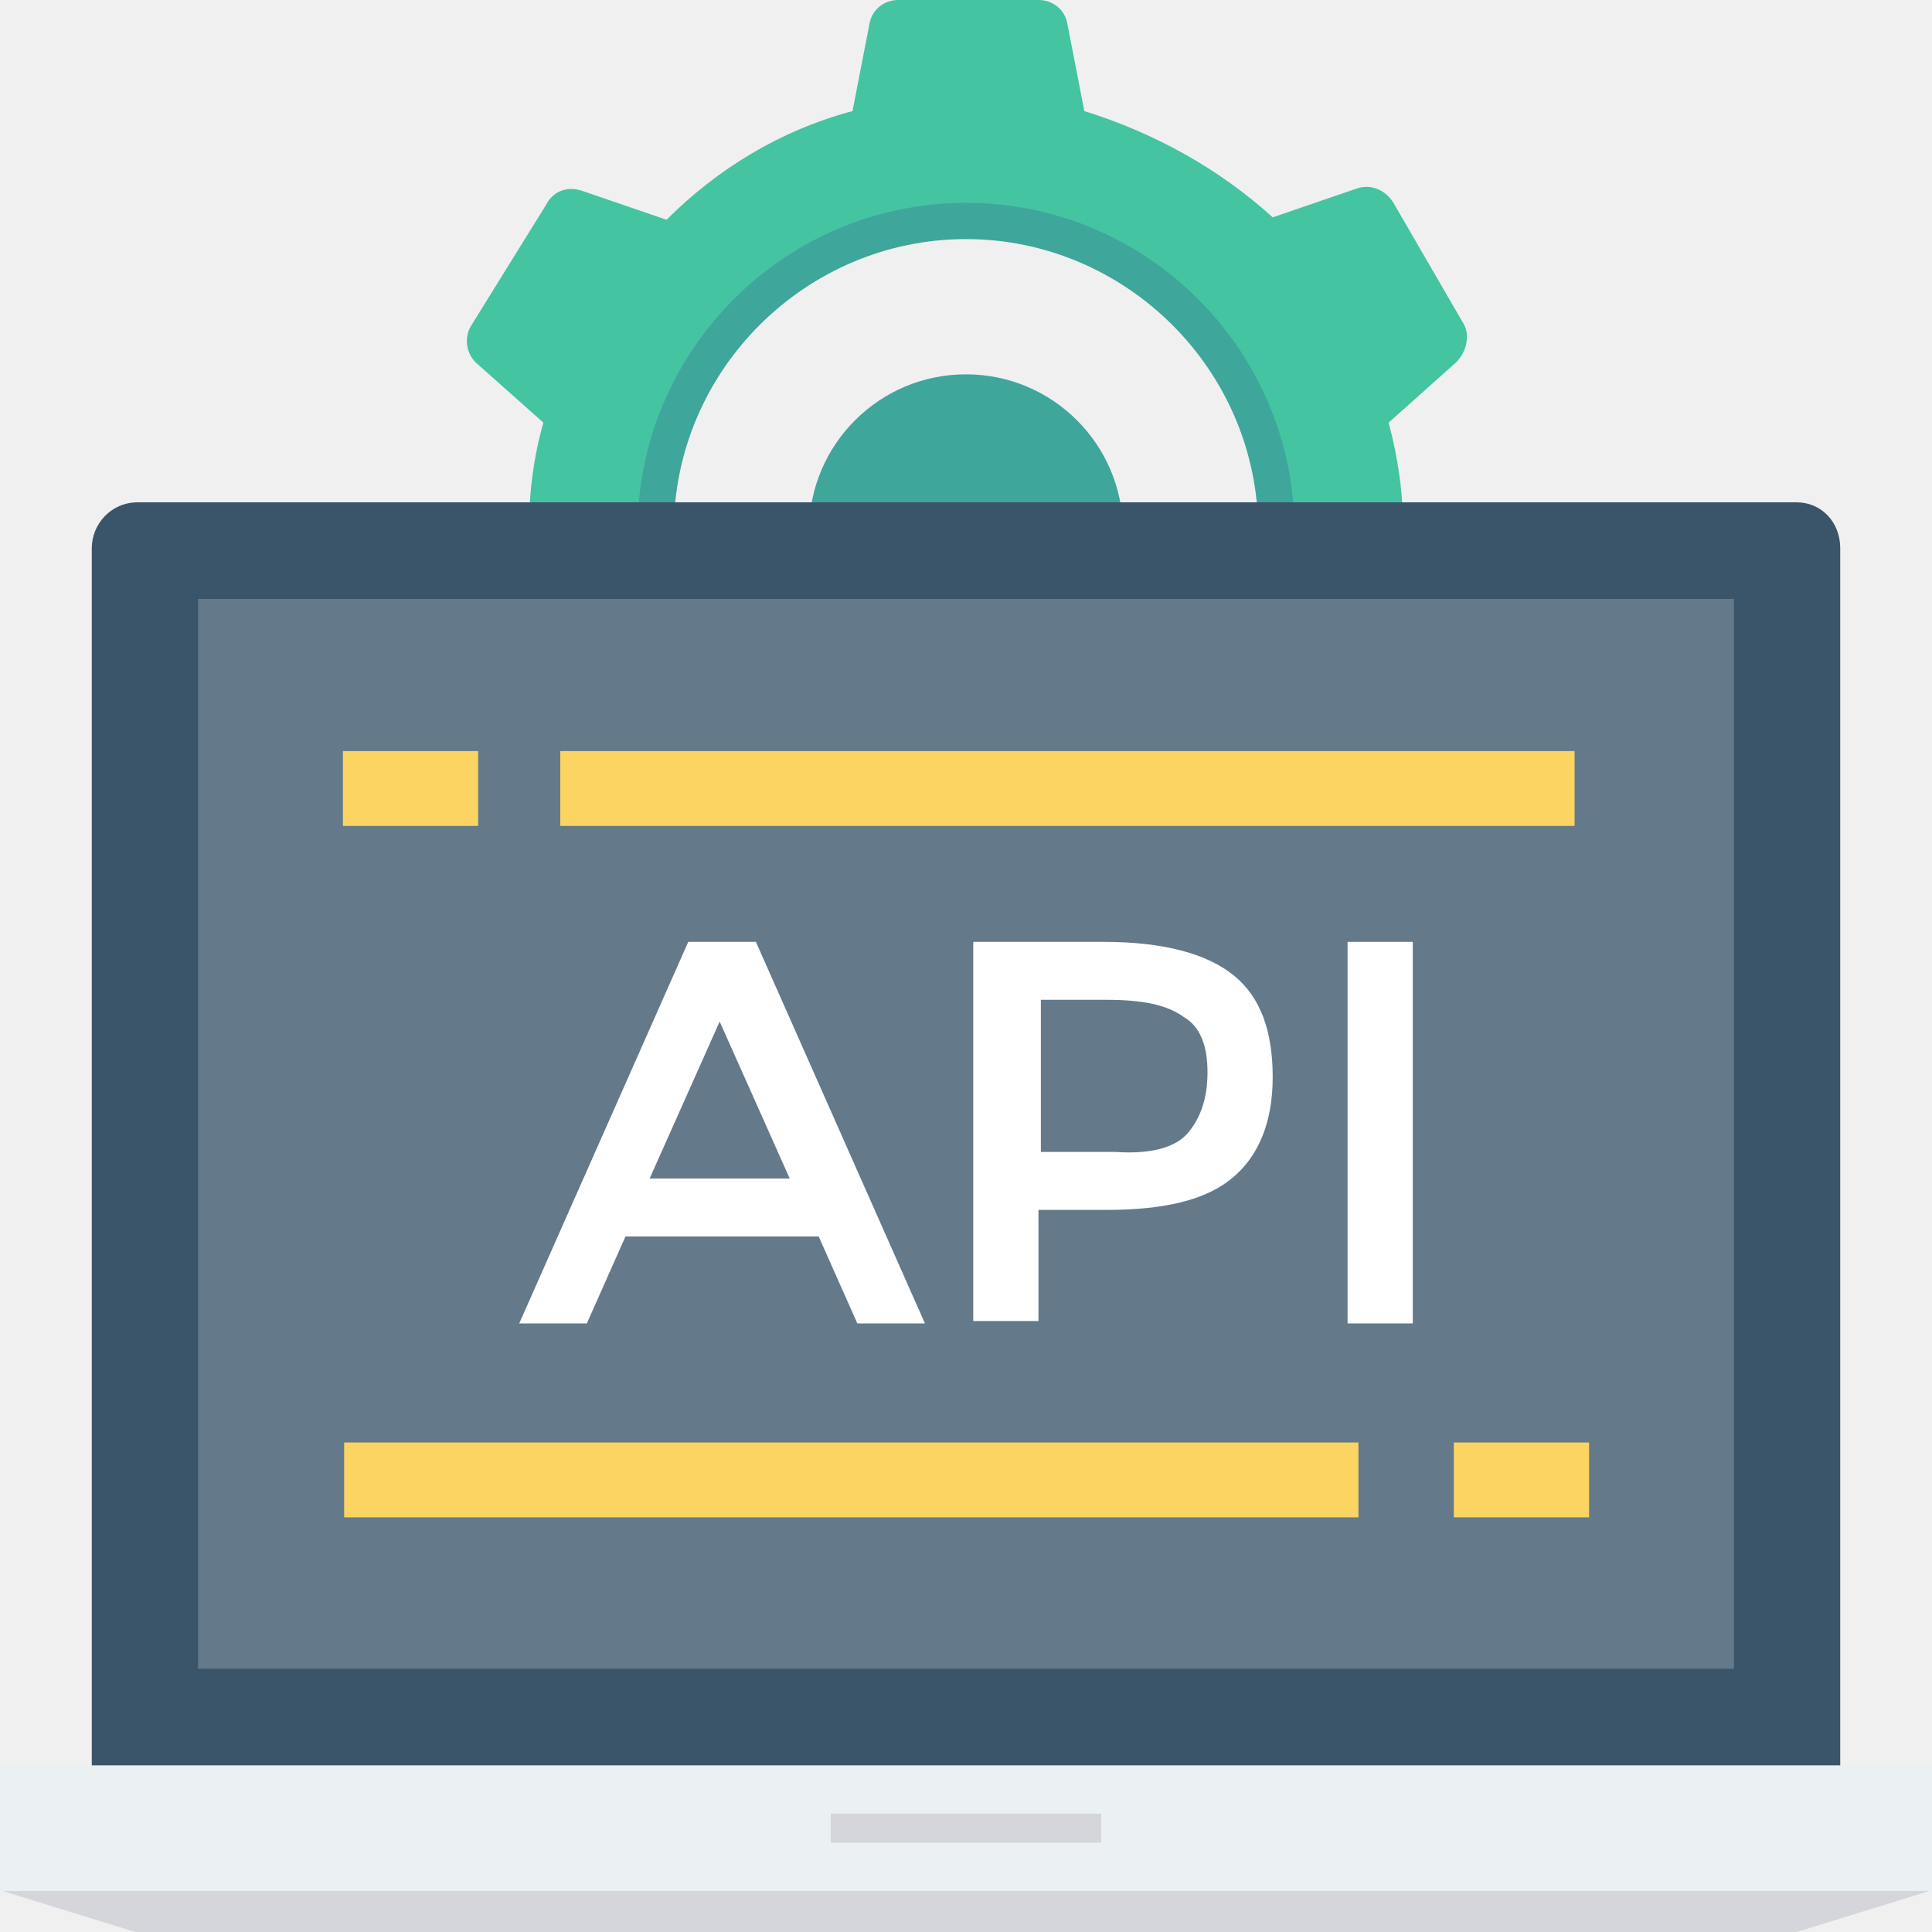
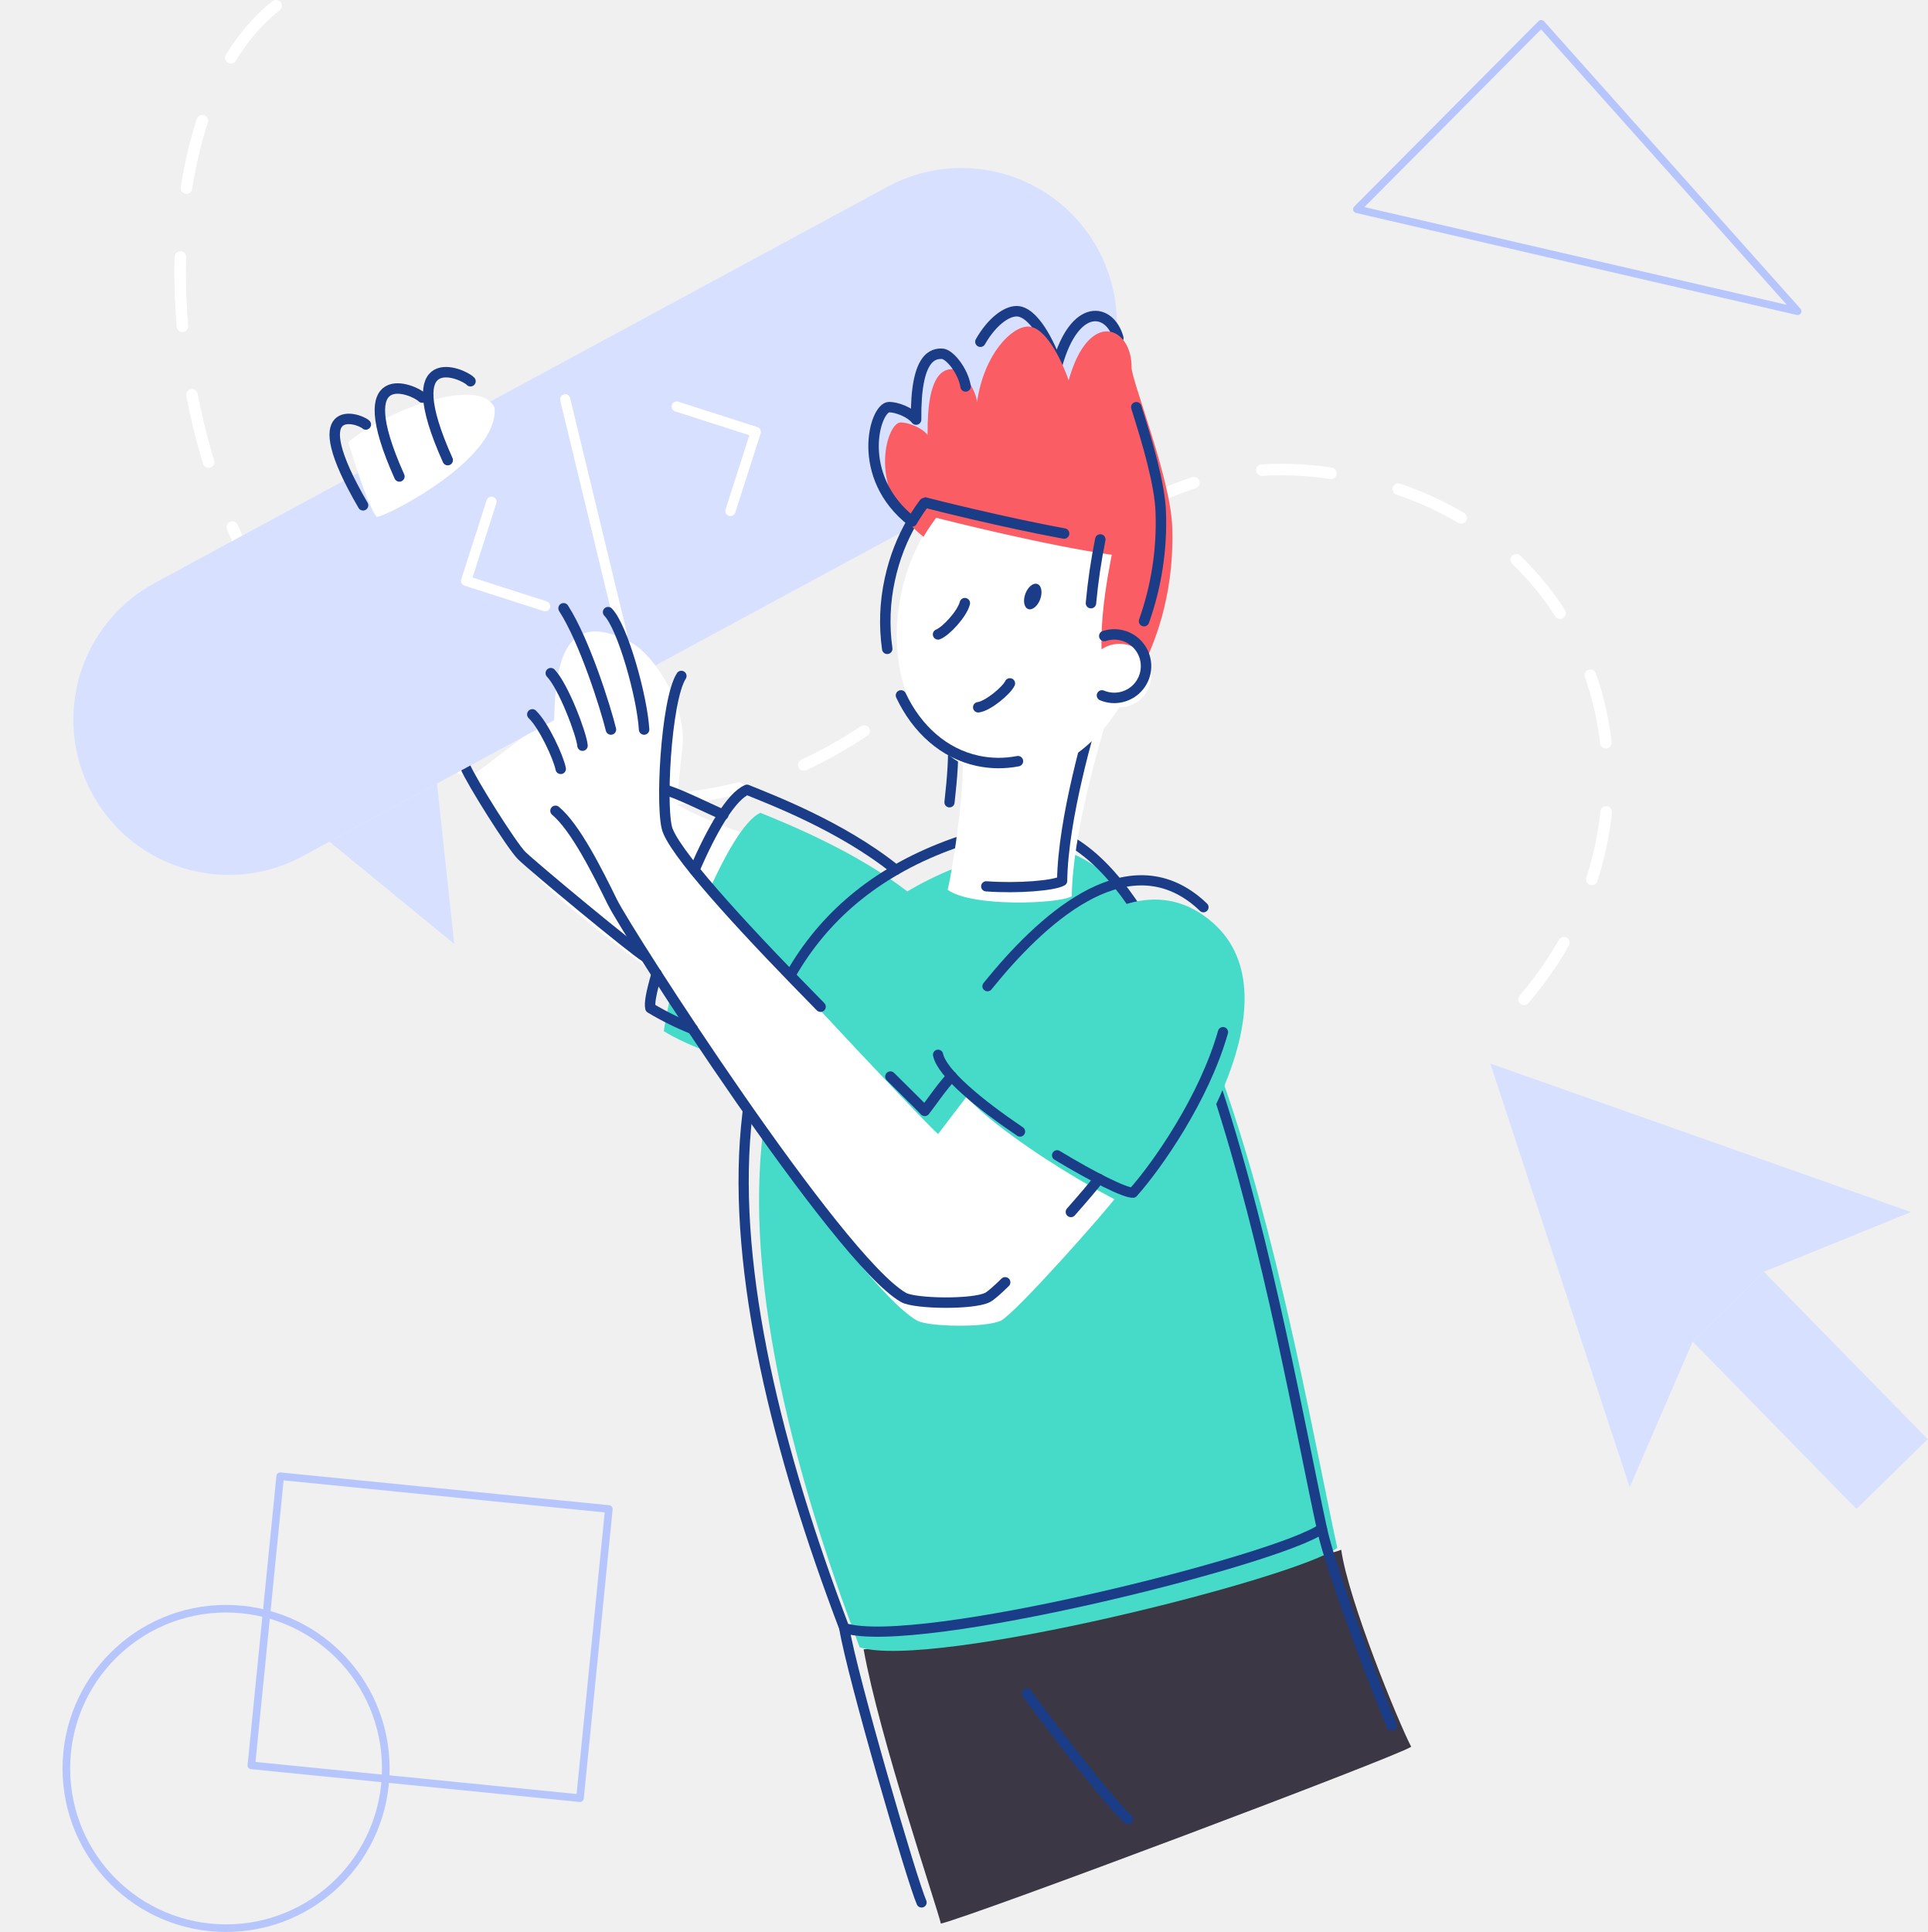
- <svg xmlns="http://www.w3.org/2000/svg" version="1.1" id="Layer_1" x="0px" y="0px" viewBox="0 0 481.882 481.882" style="enable-background:new 0 0 481.882 481.882;" xml:space="preserve">
-   <path style="fill:#44C4A1;" d="M346.353,159.624c2.409-8.433,3.614-17.468,3.614-27.106s-1.205-18.071-3.614-27.106l16.866-15.059  c2.409-2.409,3.614-6.626,1.807-9.638l-17.468-30.118c-1.807-3.012-5.421-4.819-9.035-3.614l-21.082,7.228  c-13.252-12.047-29.515-21.082-46.984-26.504L266.24,6.024C265.638,2.409,262.626,0,259.012,0h-34.936  c-3.614,0-6.626,2.409-7.228,6.024l-4.216,21.685c-18.071,4.819-33.732,14.456-46.381,27.106l-21.082-7.228  c-3.614-1.205-7.228,0-9.035,3.614l-18.673,30.118c-1.807,3.012-1.205,7.228,1.807,9.638l16.264,14.456  c-2.409,8.433-3.614,17.468-3.614,27.106s1.205,18.071,3.614,27.106l-16.866,15.059c-2.409,2.409-3.614,6.626-1.807,9.638  l17.468,30.118c1.807,3.012,5.421,4.819,9.035,3.614l21.082-7.228c12.649,12.649,28.913,21.685,46.381,27.106l4.216,21.685  c0.602,3.614,3.614,6.024,7.228,6.024h34.936c3.614,0,6.626-2.409,7.228-6.024l4.216-21.685  c18.071-4.819,33.732-14.456,46.381-27.106l21.082,7.228c3.614,1.205,7.228,0,9.035-3.614l17.468-30.118  c1.807-3.012,1.205-7.228-1.807-9.638L346.353,159.624z M240.941,209.619c-42.165,0-77.101-34.334-77.101-77.101  s34.334-77.101,77.101-77.101c42.165,0,77.101,34.334,77.101,77.101S283.106,209.619,240.941,209.619z" />
-   <g>
-     <path style="fill:#3EA69B;" d="M240.941,214.438c-45.176,0-81.92-36.744-81.92-81.92s36.744-81.92,81.92-81.92   s81.92,36.744,81.92,81.92S286.118,214.438,240.941,214.438z M240.941,59.633c-39.755,0-72.885,32.527-72.885,72.885   s32.527,72.885,72.885,72.885s72.885-32.527,72.885-72.885S280.696,59.633,240.941,59.633z" />
-     <circle style="fill:#3EA69B;" cx="240.941" cy="132.518" r="39.153" />
+ <svg xmlns="http://www.w3.org/2000/svg" viewBox="0 0 1001.79 1003.94">
+   <defs>
+     <style>.cls-1{fill:#f0f0f0;}.cls-10,.cls-2,.cls-4,.cls-7,.cls-9{fill:none;stroke-linecap:round;stroke-linejoin:round;}.cls-2,.cls-7{stroke:#fff;}.cls-2{stroke-width:6px;stroke-dasharray:36;}.cls-3{fill:#fff;}.cls-4,.cls-9{stroke:#1b3c87;}.cls-4{stroke-width:5.43px;}.cls-5{fill:#3b3744;}.cls-6{fill:#d7e0ff;}.cls-7,.cls-9{stroke-width:5.3px;}.cls-8{fill:#46dbc9;}.cls-10{stroke:#b6c6fc;stroke-width:3.95px;}.cls-11{fill:#fb5d64;}.cls-12{fill:#1b3c87;}</style>
+   </defs>
+   <g id="Layer_2" data-name="Layer 2">
+     <g id="vector">
+       <path class="cls-1" d="M804.85,117.73c93.76,75,158.93,187.75,152.53,292.48-6.4,104.51-84.61,201-143.84,312.38S713.61,960.65,635.62,993.12c-78.2,32.48-193.92-29.27-305.06-79.81-111.14-50.76-217.7-90.55-276.47-169.22-58.78-78.44-70.21-196-31.56-285.4s127.15-150.93,209.24-228C314.1,153.63,390,61.24,489.27,33.57S710.86,42.72,804.85,117.73Z" />
+       <path class="cls-2" d="M143.47,3C49.86,76.26,84.7,372.94,276.63,410.37,501.4,454.2,516.59,224.72,687,245.3c148.19,17.91,192.67,178.15,100.91,278.63" />
+       <path class="cls-3" d="M348.29,510.08c-11-4.21-65.92-48.52-70.2-55.51s-32.7-51.42-32.7-51.42l47.84-36.48s43.1,38.74,51.49,46.54,40.81,20.25,44.33,20.24S348.29,510.08,348.29,510.08Z" />
+       <path class="cls-4" d="M335.68,497.47c-6.56-3.78-59.38-47.7-64.59-52.9s-26-38.3-29.34-46.21" />
+       <path class="cls-5" d="M697,805.31c-11.26,5-213.17,51.31-248.2,51.73,8.07,45.18,38.05,133.57,40.15,142.54,17.93-4.35,236.32-86.5,244.41-91.89C726.65,894.76,700.71,831.59,697,805.31Z" />
+       <rect class="cls-6" x="12.08" y="190.26" width="594.33" height="161.43" rx="80.72" transform="translate(-91.66 179.69) rotate(-28.4)" />
+       <polyline class="cls-7" points="283.29 315 242.22 301.82 255.41 260.74" />
+       <polyline class="cls-7" points="351.68 211.26 392.75 224.45 379.57 265.52" />
+       <line class="cls-7" x1="293.71" y1="207.5" x2="323.25" y2="329.66" />
+       <path class="cls-3" d="M257,211.84c-7.67-16.69-55.57.92-76,17.91,5.68,18.67,11.45,35.1,14.74,38.83C199.77,269,259.52,238.76,257,211.84Z" />
+       <path class="cls-8" d="M474.36,465.46c-28.52-23-67.81-38.4-79.17-43.09-8.26,3.57-18.88,22.43-28.24,43.83-16.74,31.43-22,69.63-22,69.63,25.92,16.11,79.69,26.4,89.17,26.4S474.36,465.46,474.36,465.46Z" />
+       <path class="cls-8" d="M527.07,441.32c100.28-24.05,146.11,263.17,167.89,363C673.63,820.2,484.42,867.84,446.76,856,377.34,673.18,353.25,483,527.07,441.32Z" />
+       <path class="cls-9" d="M519.07,431.32c100.28-24.05,146.11,263.17,167.89,363C665.63,810.2,476.42,857.84,438.76,846,369.34,663.18,345.25,473,519.07,431.32Z" />
+       <path class="cls-3" d="M581.06,620.66c-5.26,7.61-53.27,61.76-60.88,65.56s-37.8,3.31-43.61,0C442.62,666.9,333.15,496.84,325.24,480.74s-19.31-38.92-29.56-47.41c-1.65-12.49,7.3-28.84-8.59-48.62,2.92-13.94-5.19-75.54,41-50.74,12.16,6.65,28.88,32.72,26.57,54.19s-5.1,45.86-.48,55.88,130.1,143.59,133.34,145.21c4-5.23,19.93-26.12,19.93-26.12Z" />
+       <path class="cls-8" d="M628.13,477.68c48.52,38.46-10.49,127.62-32.34,152.09-10,.44-96.86-50.7-101.31-71.68C507.07,539.3,574.06,434.81,628.13,477.68Z" />
+       <path class="cls-4" d="M360,534.7a151,151,0,0,1-22-10.87c-.59-2.39.32-7.74,3.25-17.8" />
+       <path class="cls-9" d="M360.86,452.13c9.36-21.4,19.07-38.19,27.33-41.76,11.36,4.69,48.84,18.69,77.36,41.65" />
+       <path class="cls-4" d="M426.42,523.12c-34.09-34.64-72.8-75.77-79.23-91.08-4.29-9-1.26-68.1,6.88-80.77" />
+       <path class="cls-4" d="M494.56,559.36c-5.24,5.52-9.89,12.64-14,17.89-1.18-1.36-7.93-8-17.84-17.82" />
+       <path class="cls-4" d="M522.36,666.35c-4.25,4.15-7.56,7.06-9.18,7.87-7.61,3.81-37.8,3.31-43.61,0C435.62,654.9,326.15,484.84,318.24,468.74s-19.31-38.92-29.56-47.41" />
+       <path class="cls-4" d="M571,612.57c-1.67,2.41-7.31,9.08-14.48,17.2" />
+       <path class="cls-4" d="M334.72,379.09c-1-17-11.08-53.17-18.71-61" />
+       <path class="cls-4" d="M317.49,379.09c-2.71-11.07-13.54-45.78-24.62-63" />
+       <path class="cls-4" d="M302.72,387.46c-.49-5.9-9.85-30.77-16.49-37.66" />
+       <path class="cls-4" d="M291.39,399.52c-1.23-6.15-8.86-22.64-14.76-28.3" />
+       <path class="cls-9" d="M723.32,896.69c-5-10.83-31.59-79.64-36.36-102.38" />
+       <path class="cls-9" d="M586.26,945.27c-8-6.5-39.29-47-52.59-65.28" />
+       <path class="cls-9" d="M478.91,988.58c-4.64-10.21-36.05-117.39-40.15-142.54" />
+       <path class="cls-4" d="M375.85,423.45c-8.18-3.62-24.82-11.9-30.61-13.08" />
+       <polyline class="cls-6" points="171.2 437.36 236.03 490.45 227.1 407.13" />
+       <path class="cls-4" d="M244.5,198.1c-3.94-4.17-38.79-19.07-11.83,41" />
+       <path class="cls-4" d="M219.4,206.58c-4-4.17-38.79-19.07-11.84,41" />
+       <path class="cls-4" d="M190.1,220.58c-3.82-3.51-33.47-13-1.42,42" />
+       <polyline class="cls-6" points="916.67 660.88 993.07 629.81 774.47 552.64 846.92 772.84 879.63 697.13" />
+       <polyline class="cls-6" points="916.67 660.88 1001.79 747.85 964.75 784.1 879.63 697.13" />
+       <path class="cls-9" d="M530.09,588c-21.29-14.4-40.57-30.31-42.61-39.92" />
+       <path class="cls-9" d="M635.55,536.33c-9.82,34.59-34.31,69.5-46.76,83.44-4.07.18-20.75-8.12-39.45-19.44" />
+       <path class="cls-9" d="M513.17,512.48c27.51-34.1,70.79-74.28,108-44.8a49.93,49.93,0,0,1,4.24,3.75" />
+       <polygon class="cls-10" points="800.93 12.38 705.14 108.73 934.18 161.73 800.93 12.38" />
+       <rect class="cls-10" x="148.01" y="764.95" width="151" height="171.64" transform="translate(-645.25 988.65) rotate(-84.3)" />
+       <circle class="cls-10" cx="117.48" cy="918.95" r="83" />
+       <path class="cls-4" d="M581.17,175.66c-4.32-15.62-22.58-18.94-31.79,14-4-11.54-12.35-27.94-21.06-27.94-5.44,0-13,5.62-18.83,15.86" />
+       <path class="cls-3" d="M575.58,372.07c-4.23,14.17-18.18,61.11-18.61,93.67-6.76,4-52.23,5.71-64.49-3.38,3.38-14.38,9.09-55.19,7.61-69.36C506.44,391.74,575.58,372.07,575.58,372.07Z" />
+       <path class="cls-9" d="M493.43,416.91c1.47-12.84,2.35-25.28,1.66-31.91,6.35-1.26,75.49-20.93,75.49-20.93-4.23,14.17-18.18,61.11-18.61,93.67-4.14,2.46-22.8,4.05-39.46,2.83" />
+       <ellipse class="cls-3" cx="531.52" cy="321.69" rx="82.51" ry="64.55" transform="translate(105.29 773.71) rotate(-77.87)" />
+       <path class="cls-4" d="M529,395.53a51.81,51.81,0,0,1-20.86-.17c-17.7-3.8-31.7-16.56-39.93-34" />
+       <path class="cls-4" d="M461.07,337.15a101.58,101.58,0,0,1,1.34-36C472,256.57,508,226.53,542.86,234s55.34,49.69,45.76,94.24a103.22,103.22,0,0,1-9.76,26.86" />
+       <path class="cls-11" d="M596.18,342c1.28-4.31,14.28-28.88,13-68-.83-25.74-21.17-76.29-21.12-83,.17-21.31-22.18-31-32.71,6.63-4-11.54-12.35-27.94-21.06-27.94s-22.88,14.38-26.53,39.08c-1.21-7.9-8.3-17-12.35-17s-13.77.61-13.36,34.22c-3.24-4.05-10.33-6.48-14-6.48-7.52,0-18.07,36.11,11.9,59.45,1.68-3.18,6.39-9.9,6.67-9.9,5.51,1.49,58.79,14.78,91.13,19.23-.81,4.85-11.92,55.59.41,70.95A31,31,0,0,0,596.18,342Z" />
+       <path class="cls-4" d="M501.4,313.42c-1.37,5.5-9.7,14.6-13.92,16.24" />
+       <ellipse class="cls-12" cx="536.7" cy="309.98" rx="6.93" ry="4.11" transform="translate(60.47 706.63) rotate(-69.8)" />
+       <path class="cls-4" d="M524.81,355.12c-1.61,3.55-11.29,11.77-16.45,12.41" />
+       <path class="cls-4" d="M571.8,280.32a311.85,311.85,0,0,0-4.86,33.1" />
+       <path class="cls-4" d="M501.79,200.81c-1.21-7.9-8.3-17-12.35-17s-13.77.61-13.36,34.22c-3.24-4.05-10.33-6.48-14-6.48-7.52,0-18.07,36.11,11.9,59.45,1.68-3.18,6.39-9.9,6.67-9.9,4.53,1.23,41.4,10.44,72.34,16.15" />
+       <path class="cls-4" d="M594.52,322.78A152.45,152.45,0,0,0,603.21,266c-.47-14.38-7-36.51-12.71-54.4" />
+       <circle class="cls-3" cx="581.76" cy="351.04" r="16.5" />
+       <path class="cls-4" d="M573.86,330.5a16.5,16.5,0,1,1-1.2,30.86" />
+     </g>
  </g>
-   <path style="fill:#3A556A;" d="M458.993,136.734v304.188H22.889V136.734c0-6.024,4.819-11.445,11.445-11.445h413.816  C454.174,125.289,458.993,130.108,458.993,136.734z" />
-   <rect y="440.32" style="fill:#EBF0F3;" width="481.882" height="31.322" />
-   <g>
-     <polygon style="fill:#D5D6DB;" points="481.28,471.642 0.602,471.642 33.732,481.882 448.151,481.882  " />
-     <rect x="207.209" y="452.367" style="fill:#D5D6DB;" width="67.464" height="7.228" />
-   </g>
-   <rect x="49.393" y="149.384" style="fill:#64798A;" width="383.096" height="266.842" />
-   <g>
-     <path style="fill:#FFFFFF;" d="M156.009,308.405l-9.638,21.685h-16.866l42.165-95.172h16.866l42.165,95.172h-16.866l-9.638-21.685   H156.009z M196.969,293.948l-17.468-39.153l-17.468,39.153H196.969z" />
-     <path style="fill:#FFFFFF;" d="M307.802,243.351c6.626,5.421,9.638,13.854,9.638,25.299c0,11.445-3.614,19.878-10.24,25.299   c-6.626,5.421-16.866,7.831-31.322,7.831h-16.866v27.708h-16.264v-94.569h32.527C290.334,234.918,301.176,237.929,307.802,243.351z    M296.358,282.504c3.012-3.614,4.819-8.433,4.819-15.059c0-6.626-1.807-11.445-6.024-13.854c-4.216-3.012-10.24-4.216-19.275-4.216   h-16.264v37.948h18.673C287.322,287.925,293.346,286.118,296.358,282.504z" />
-     <path style="fill:#FFFFFF;" d="M336.715,234.918h15.661v95.172h-16.264v-95.172H336.715z" />
-   </g>
-   <g>
-     <rect x="85.534" y="187.332" style="fill:#FCD462;" width="33.732" height="18.673" />
-     <rect x="139.746" y="187.332" style="fill:#FCD462;" width="252.988" height="18.673" />
-     <rect x="362.616" y="359.785" style="fill:#FCD462;" width="33.732" height="18.673" />
-     <rect x="85.835" y="359.785" style="fill:#FCD462;" width="252.988" height="18.673" />
-   </g>
-   <g>
- </g>
-   <g>
- </g>
-   <g>
- </g>
-   <g>
- </g>
-   <g>
- </g>
-   <g>
- </g>
-   <g>
- </g>
-   <g>
- </g>
-   <g>
- </g>
-   <g>
- </g>
-   <g>
- </g>
-   <g>
- </g>
-   <g>
- </g>
-   <g>
- </g>
-   <g>
- </g>
</svg>
